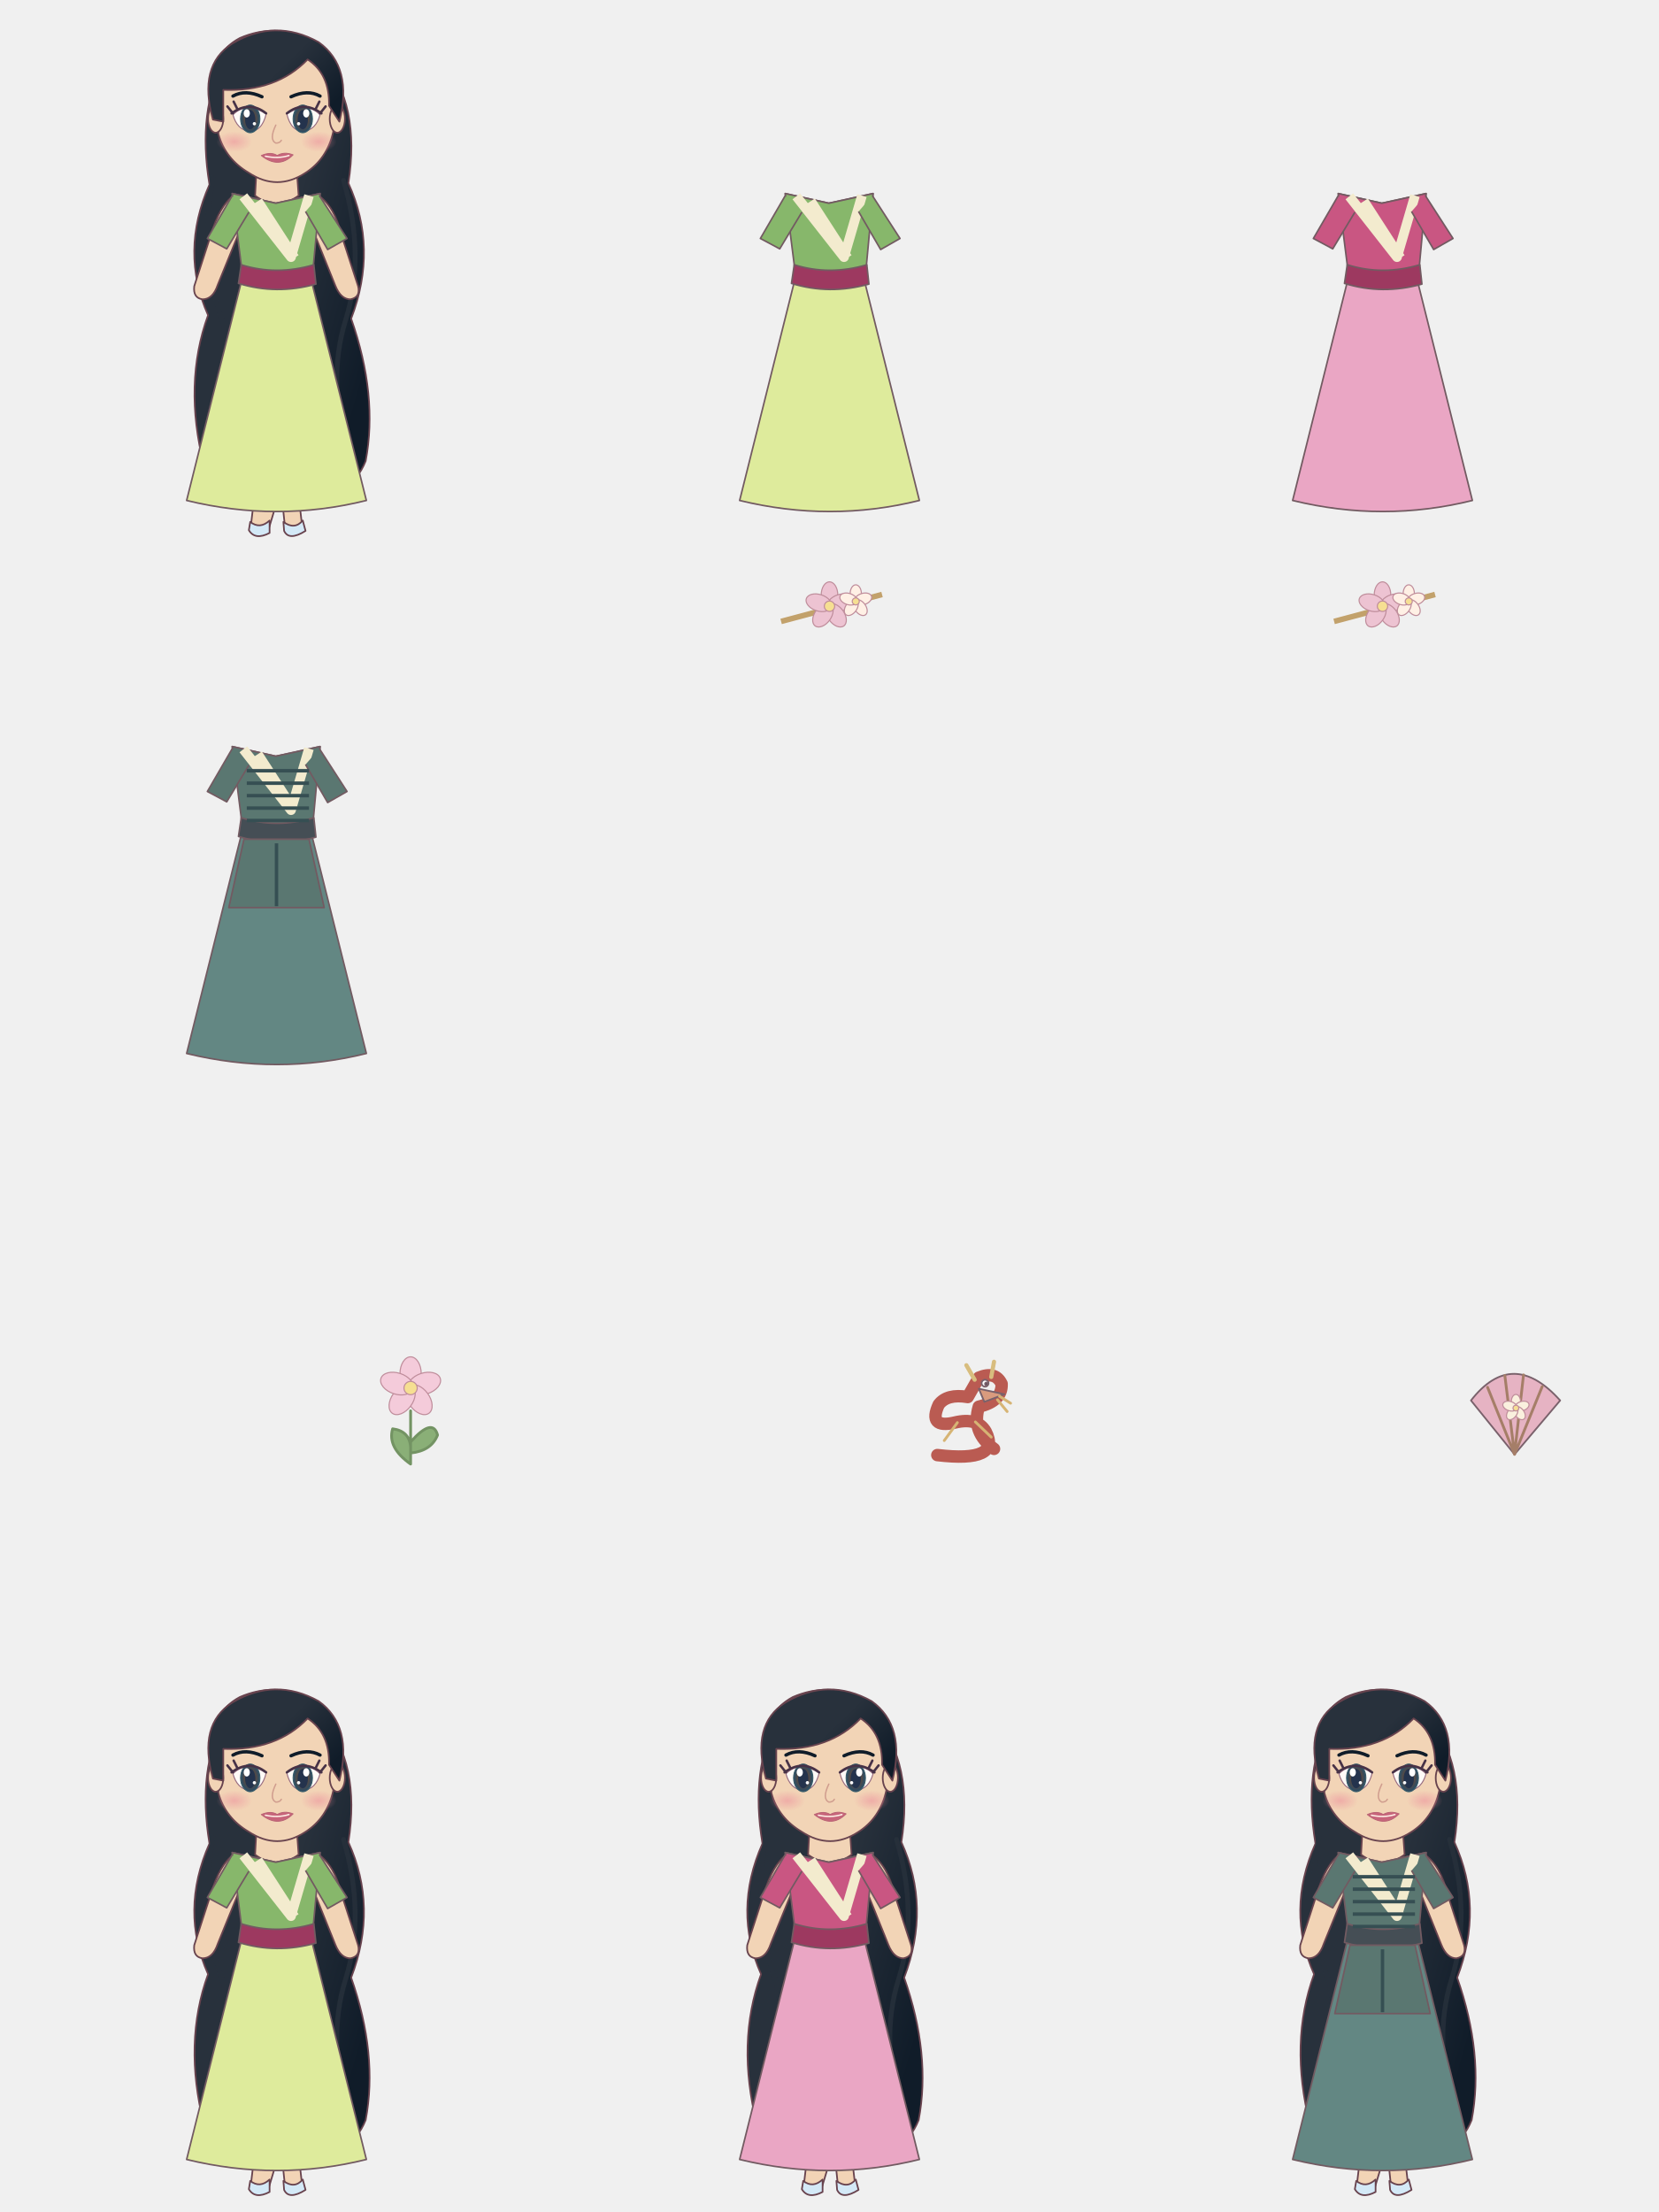
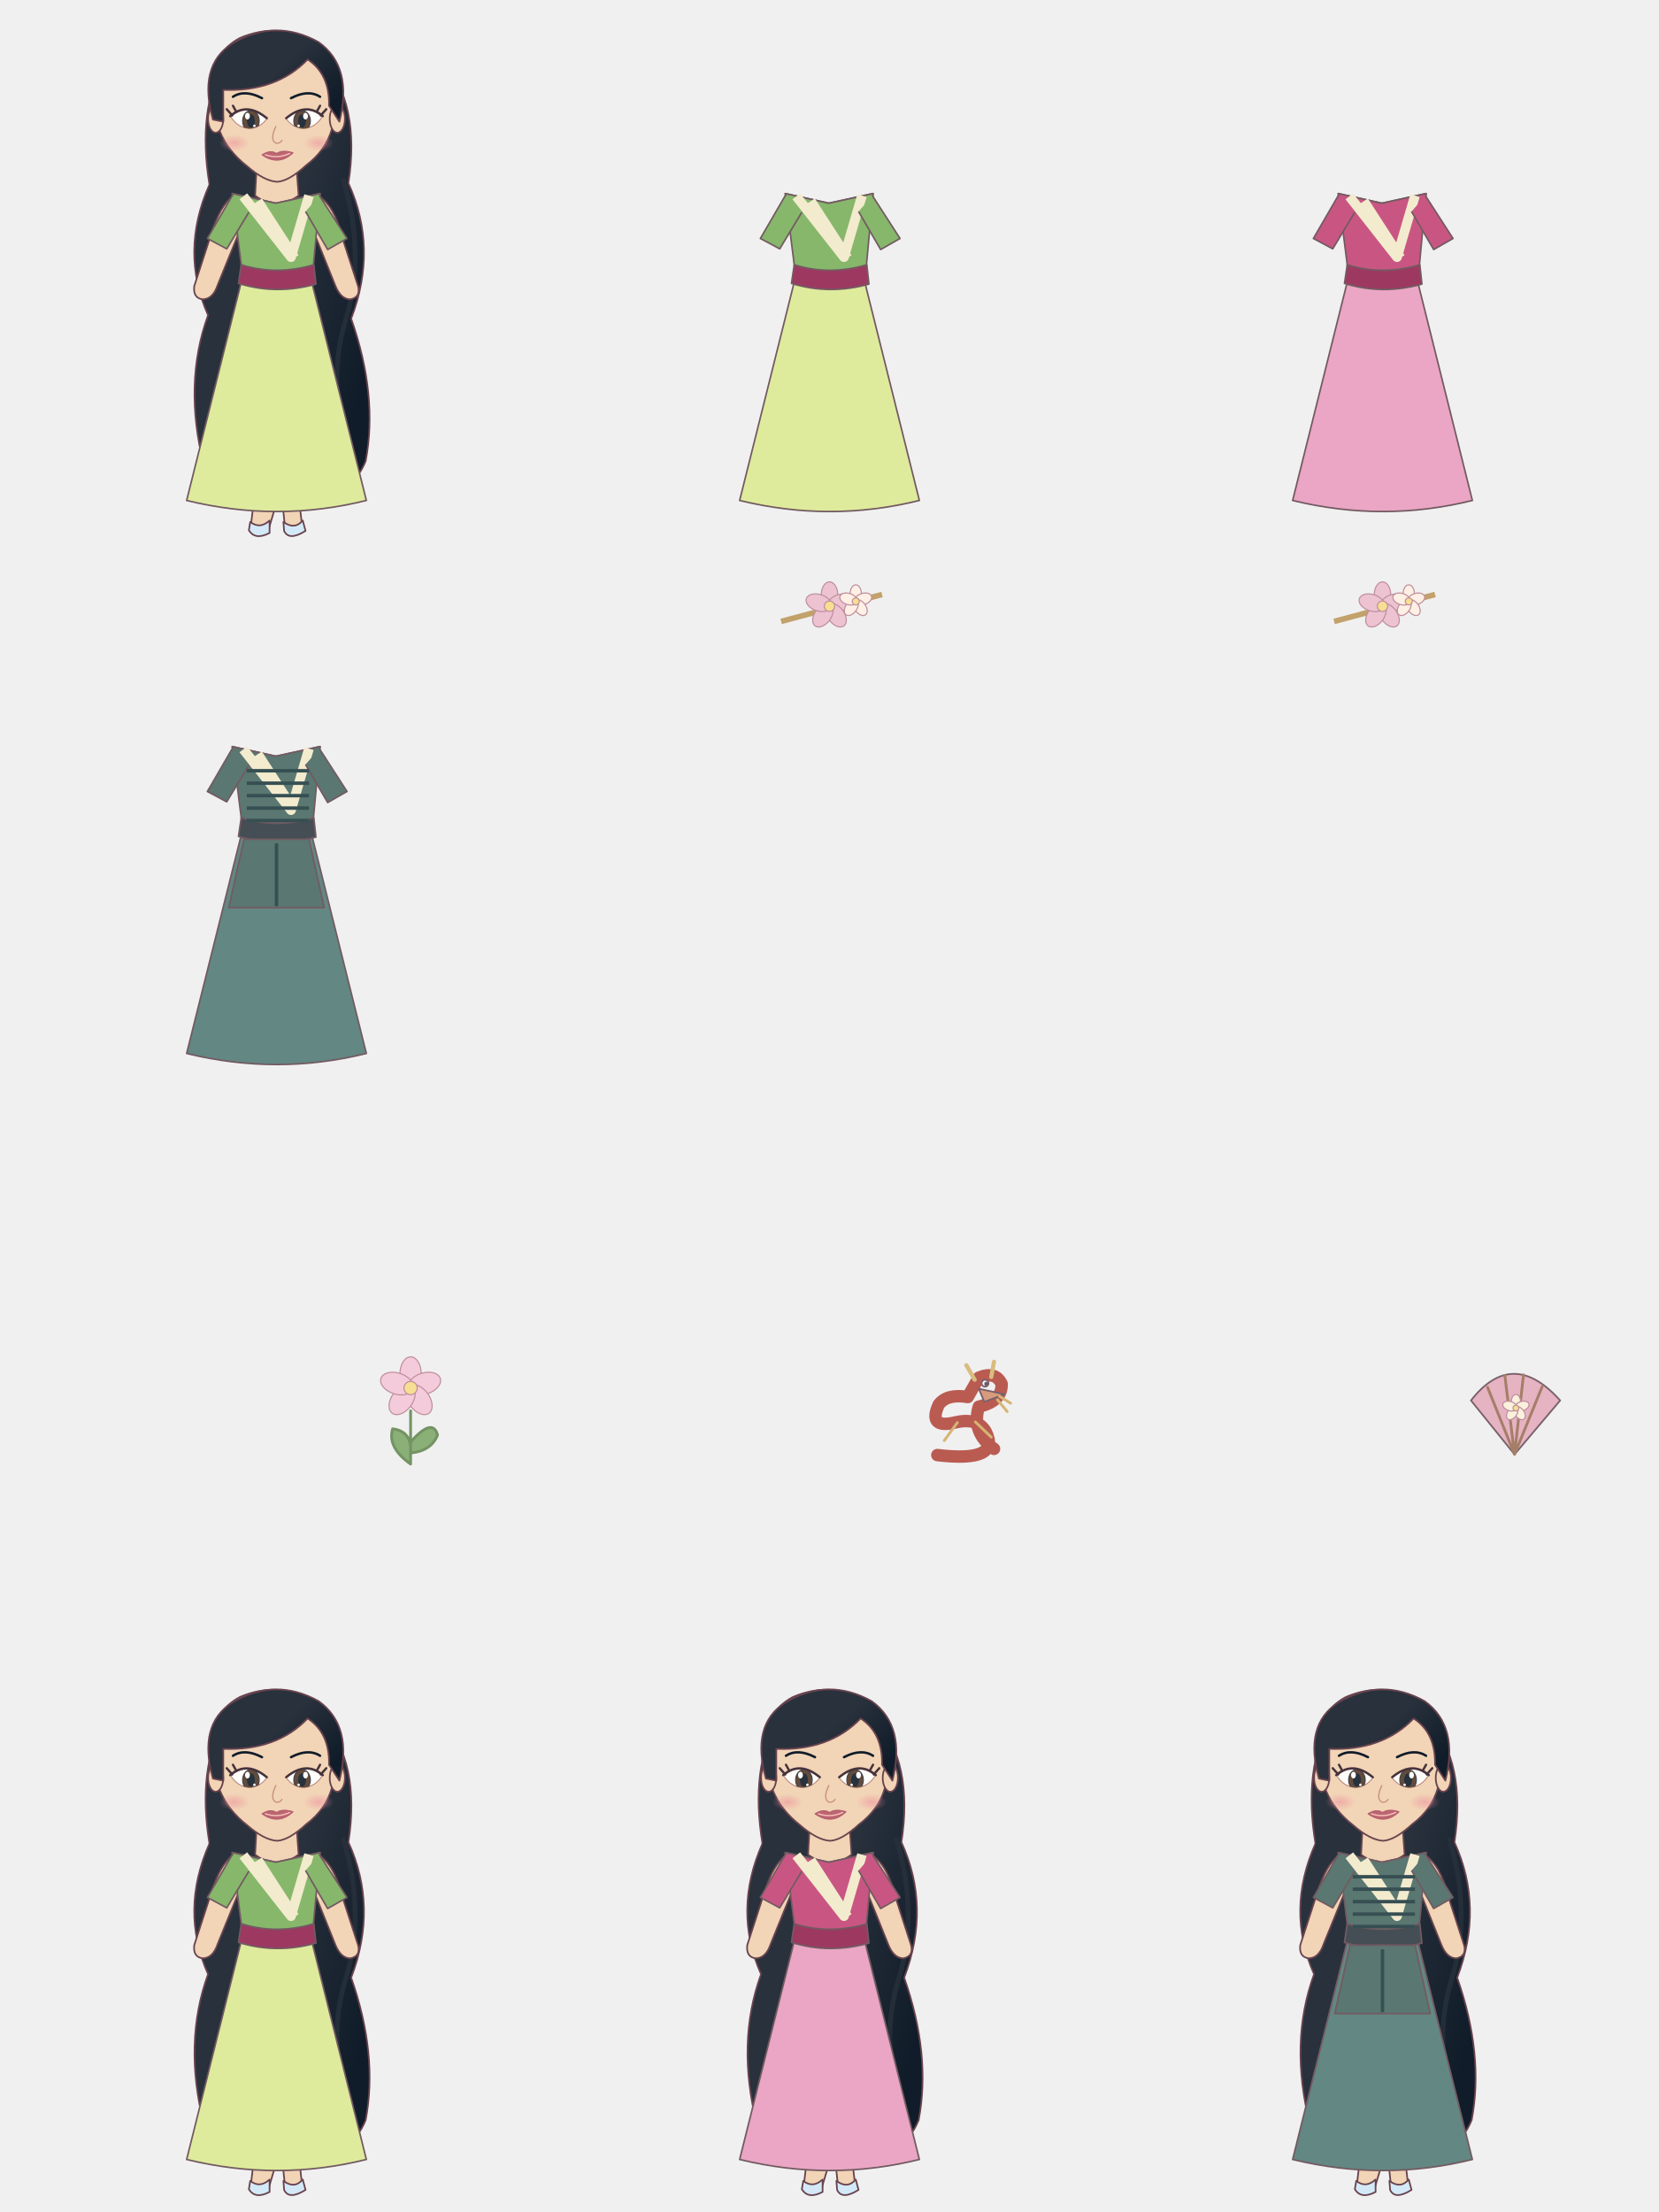
<svg xmlns="http://www.w3.org/2000/svg" width="2400" height="3200" viewBox="0 0 2400 3200">
  <g transform="translate(0 0)">
    <defs>
      <linearGradient id="mulan-face-0-hair" x2="1" y2=".7">
        <stop stop-color="#28313c" />
        <stop offset=".55" stop-color="#28313c" />
        <stop offset="1" stop-color="#101c29" />
      </linearGradient>
      <radialGradient id="mulan-face-0-skin" cx=".4" cy=".3" r=".8">
        <stop stop-color="#f2d4b6" />
        <stop offset="1" stop-color="#f2d4b6" />
      </radialGradient>
      <radialGradient id="mulan-face-0-iris">
        <stop stop-color="#b1e4d8" />
        <stop offset=".45" stop-color="#63493a" />
        <stop offset="1" stop-color="#274d69" />
      </radialGradient>
      <radialGradient id="mulan-face-0-blush">
        <stop stop-color="#ec8d9b" stop-opacity=".55" />
        <stop offset="1" stop-color="#ec8d9b" stop-opacity="0" />
      </radialGradient>
    </defs>
    <g transform="translate(100 0)" stroke="#68434e" stroke-width="2.4" stroke-linejoin="round" stroke-linecap="round">
      <path d="M225 86 Q185 159 203 267 Q160 364 201 456 Q165 555 195 673 Q222 724 269 693 L347 694 Q405 726 429 667 Q447 572 408 461 Q447 359 404 265 Q422 151 366 85Z" fill="url(#mulan-face-0-hair)" />
      <path d="M208 258 Q189 367 218 453 T211 670" fill="none" stroke="#28313c" stroke-width="7" opacity=".75" />
      <path d="M397 261 Q429 370 400 463 T408 662" fill="none" stroke="#28313c" stroke-width="7" opacity=".75" />
      <path d="M272 228 L269 283 Q300 306 332 283 L328 228 M238 283 Q218 297 205 340 L181 414 Q179 431 193 433 Q208 433 215 412 L248 331 M361 283 Q384 299 394 340 L418 414 Q422 430 407 433 Q393 433 385 413 L352 331 M267 726 L263 760 Q264 776 287 771 L299 731 M309 731 L312 760 Q315 777 338 769 L333 726" fill="#f2d4b6" />
      <path d="M262 755 Q276 766 290 753 L290 771 Q269 782 260 767Z M310 755 Q326 767 338 753 L342 768 Q318 783 311 768Z" fill="#d4e9f7" />
-       <path d="M213 128 Q204 78 247 55 Q298 33 349 57 Q395 81 389 135 L382 191 Q373 230 342 250 Q301 277 260 250 Q226 230 216 194Z" fill="url(#mulan-face-0-skin)" />
+       <path d="M213 128 Q204 78 247 55 Q298 33 349 57 Q395 81 389 135 L380 187 Q371 218 343 239 Q318 262 301 263 Q282 262 257 240 Q230 219 218 190Z" fill="url(#mulan-face-0-skin)" />
      <ellipse cx="212" cy="172" rx="11" ry="20" fill="#f2d4b6" />
      <ellipse cx="388" cy="172" rx="11" ry="20" fill="#f2d4b6" />
      <path d="M208 173 Q186 95 236 63 Q298 26 361 61 Q411 97 391 176 L376 153 Q377 107 345 86 Q300 133 223 130 L223 176Z" fill="url(#mulan-face-0-hair)" />
-       <g transform="translate(261 169) scale(1 1)">
-         <path d="M-24 -3 Q-4 -23 24 -4 Q18 21 0 21 Q-18 19 -24 -3Z" fill="#fffaf7" stroke="#976c80" stroke-width="1.5" />
-         <ellipse cx="1" cy="3" rx="14" ry="20" fill="url(#mulan-face-0-iris)" stroke="#385c68" stroke-width="1.4" />
-         <ellipse cx="1" cy="4" rx="7.5" ry="14" fill="#24334d" stroke="none" />
-         <ellipse cx="-4" cy="-5" rx="4.5" ry="6" fill="#fff" stroke="none" />
-         <circle cx="7" cy="10" r="2.4" fill="#fff" stroke="none" />
-         <path d="M-26 -5 Q0 -24 24 -5 M-24 -5 l-8 -10 M-18 -12 l-5 -10" fill="none" stroke="#473247" stroke-width="3.5" />
-         <path d="M-24 -30 Q-6 -40 18 -29" fill="none" stroke="#101c29" stroke-width="4.8" />
-       </g>
-       <g transform="translate(339 169) scale(-1 1)">
-         <path d="M-24 -3 Q-4 -23 24 -4 Q18 21 0 21 Q-18 19 -24 -3Z" fill="#fffaf7" stroke="#976c80" stroke-width="1.5" />
-         <ellipse cx="1" cy="3" rx="14" ry="20" fill="url(#mulan-face-0-iris)" stroke="#385c68" stroke-width="1.4" />
-         <ellipse cx="1" cy="4" rx="7.5" ry="14" fill="#24334d" stroke="none" />
-         <ellipse cx="-4" cy="-5" rx="4.5" ry="6" fill="#fff" stroke="none" />
-         <circle cx="7" cy="10" r="2.4" fill="#fff" stroke="none" />
-         <path d="M-26 -5 Q0 -24 24 -5 M-24 -5 l-8 -10 M-18 -12 l-5 -10" fill="none" stroke="#473247" stroke-width="3.5" />
-         <path d="M-24 -30 Q-6 -40 18 -29" fill="none" stroke="#101c29" stroke-width="4.8" />
-       </g>
-       <ellipse cx="239" cy="205" rx="26" ry="15" fill="url(#mulan-face-0-blush)" stroke="none" />
-       <ellipse cx="361" cy="205" rx="26" ry="15" fill="url(#mulan-face-0-blush)" stroke="none" />
-       <path d="M299 181 Q289 202 299 207 Q305 207 307 203" fill="none" stroke="#d09d8e" stroke-width="2" />
-       <path d="M278 225 Q292 219 301 225 Q311 219 324 224 Q303 245 278 225Z" fill="#c8657b" stroke="#b96374" stroke-width="1.3" />
-       <path d="M284 226 Q302 230 318 225" fill="none" stroke="#fff0e7" stroke-width="2" />
+       <g transform="translate(260 174) scale(1 1)">
+         <defs>
+           <clipPath id="mulan-face-0-eye-260">
+             <path d="M-26 -5 Q-3 -26 26 -2 Q15 12 0 12 Q-17 10 -26 -5Z" />
+           </clipPath>
+         </defs>
+         <path d="M-26 -5 Q-3 -26 26 -2 Q15 12 0 12 Q-17 10 -26 -5Z" fill="#fffdf9" stroke="#b7877f" stroke-width="1.4" />
+         <g clip-path="url(#mulan-face-0-eye-260)">
+           <ellipse cx="3" cy="1" rx="12" ry="15" fill="#634b3b" stroke="#3f424b" stroke-width="1.5" />
+           <ellipse cx="3" cy="1" rx="5.76" ry="9.6" fill="#26323d" stroke="none" />
+           <ellipse cx="-2" cy="-6" rx="3.5" ry="4.8" fill="#fff" stroke="none" />
+           <circle cx="8" cy="8" r="1.8" fill="#fff" stroke="none" />
+         </g>
+         <path d="M-27 -6 Q-3 -27 26 -3 M-24 -7 l-8 -9 M-18 -12 l-5 -9" fill="none" stroke="#45333c" stroke-width="3.3" />
+         <path d="M-23 -34 Q-6 -45 19 -32" fill="none" stroke="#101c29" stroke-width="3.5" />
+       </g>
+       <g transform="translate(340 174) scale(-1 1)">
+         <defs>
+           <clipPath id="mulan-face-0-eye-340">
+             <path d="M-26 -5 Q-3 -26 26 -2 Q15 12 0 12 Q-17 10 -26 -5Z" />
+           </clipPath>
+         </defs>
+         <path d="M-26 -5 Q-3 -26 26 -2 Q15 12 0 12 Q-17 10 -26 -5Z" fill="#fffdf9" stroke="#b7877f" stroke-width="1.4" />
+         <g clip-path="url(#mulan-face-0-eye-340)">
+           <ellipse cx="3" cy="1" rx="12" ry="15" fill="#634b3b" stroke="#3f424b" stroke-width="1.5" />
+           <ellipse cx="3" cy="1" rx="5.76" ry="9.6" fill="#26323d" stroke="none" />
+           <ellipse cx="-2" cy="-6" rx="3.5" ry="4.8" fill="#fff" stroke="none" />
+           <circle cx="8" cy="8" r="1.8" fill="#fff" stroke="none" />
+         </g>
+         <path d="M-27 -6 Q-3 -27 26 -3 M-24 -7 l-8 -9 M-18 -12 l-5 -9" fill="none" stroke="#45333c" stroke-width="3.3" />
+         <path d="M-23 -34 Q-6 -45 19 -32" fill="none" stroke="#101c29" stroke-width="3.5" />
+       </g>
+       <ellipse cx="239" cy="207" rx="22" ry="12" fill="url(#mulan-face-0-blush)" stroke="none" />
+       <ellipse cx="361" cy="207" rx="22" ry="12" fill="url(#mulan-face-0-blush)" stroke="none" />
+       <path d="M299 183 Q290 202 299 207 Q305 208 308 203" fill="none" stroke="#c6927e" stroke-width="1.8" />
+       <path d="M279 224 Q291 216 300 222 Q309 216 324 221 Q303 241 279 224Z" fill="#bd6571" stroke="#ad596b" stroke-width="1.2" />
+       <path d="M284 224 Q302 230 319 222" fill="none" stroke="#f8c4bb" stroke-width="1.8" />
    </g>
    <defs>
      <linearGradient id="mulan-costume-0-dress" x1="0" y1="0" x2="1" y2="1">
        <stop stop-color="#fff7e7" />
        <stop offset=".42" stop-color="#deeb9c" />
        <stop offset="1" stop-color="#b8c381" />
      </linearGradient>
      <linearGradient id="mulan-costume-0-hair" x2="1" y2=".8">
        <stop stop-color="#fff3cf" />
        <stop offset=".4" stop-color="#deeb9c" />
        <stop offset="1" stop-color="#b8c381" />
      </linearGradient>
      <radialGradient id="mulan-costume-0-skin">
        <stop stop-color="#fff1df" />
        <stop offset="1" stop-color="#efc9b1" />
      </radialGradient>
    </defs>
    <g transform="translate(100 0)" stroke="#725a61" stroke-width="2.3" stroke-linejoin="round">
      <path d="M236 280 L299 294 L363 280 L347 392 L430 724 Q301 756 170 724 L253 392Z" fill="#deeb9c" />
      <path d="M236 280 L299 294 L363 280 L352 399 L251 399Z" fill="#87b76b" />
      <path d="M252 284 L321 372 L347 283 M273 291 L326 373" fill="none" stroke="#f3ebce" stroke-width="14" />
      <path d="M249 383 Q300 399 354 383 L357 411 Q300 427 245 410Z" fill="#9d3960" />
      <path d="M236 283 L200 345 L228 360 L260 307 M362 283 L402 345 L374 361 L342 306" fill="#87b76b" />
    </g>
  </g>
  <g transform="translate(800 0)">
    <defs>
      <linearGradient id="mulan-costume-0-dress" x1="0" y1="0" x2="1" y2="1">
        <stop stop-color="#fff7e7" />
        <stop offset=".42" stop-color="#deeb9c" />
        <stop offset="1" stop-color="#b8c381" />
      </linearGradient>
      <linearGradient id="mulan-costume-0-hair" x2="1" y2=".8">
        <stop stop-color="#fff3cf" />
        <stop offset=".4" stop-color="#deeb9c" />
        <stop offset="1" stop-color="#b8c381" />
      </linearGradient>
      <radialGradient id="mulan-costume-0-skin">
        <stop stop-color="#fff1df" />
        <stop offset="1" stop-color="#efc9b1" />
      </radialGradient>
    </defs>
    <g transform="translate(100 0)" stroke="#725a61" stroke-width="2.3" stroke-linejoin="round">
      <path d="M236 280 L299 294 L363 280 L347 392 L430 724 Q301 756 170 724 L253 392Z" fill="#deeb9c" />
      <path d="M236 280 L299 294 L363 280 L352 399 L251 399Z" fill="#87b76b" />
      <path d="M252 284 L321 372 L347 283 M273 291 L326 373" fill="none" stroke="#f3ebce" stroke-width="14" />
      <path d="M249 383 Q300 399 354 383 L357 411 Q300 427 245 410Z" fill="#9d3960" />
      <path d="M236 283 L200 345 L228 360 L260 307 M362 283 L402 345 L374 361 L342 306" fill="#87b76b" />
    </g>
  </g>
  <g transform="translate(1600 0)">
    <defs>
      <linearGradient id="mulan-costume-1-dress" x1="0" y1="0" x2="1" y2="1">
        <stop stop-color="#fff7e7" />
        <stop offset=".42" stop-color="#eaa6c4" />
        <stop offset="1" stop-color="#c289a2" />
      </linearGradient>
      <linearGradient id="mulan-costume-1-hair" x2="1" y2=".8">
        <stop stop-color="#fff3cf" />
        <stop offset=".4" stop-color="#eaa6c4" />
        <stop offset="1" stop-color="#c289a2" />
      </linearGradient>
      <radialGradient id="mulan-costume-1-skin">
        <stop stop-color="#fff1df" />
        <stop offset="1" stop-color="#efc9b1" />
      </radialGradient>
    </defs>
    <g transform="translate(100 0)" stroke="#725a61" stroke-width="2.3" stroke-linejoin="round">
      <path d="M236 280 L299 294 L363 280 L347 392 L430 724 Q301 756 170 724 L253 392Z" fill="#eaa6c4" />
      <path d="M236 280 L299 294 L363 280 L352 399 L251 399Z" fill="#c95682" />
      <path d="M252 284 L321 372 L347 283 M273 291 L326 373" fill="none" stroke="#f3ebce" stroke-width="14" />
      <path d="M249 383 Q300 399 354 383 L357 411 Q300 427 245 410Z" fill="#9d3960" />
      <path d="M236 283 L200 345 L228 360 L260 307 M362 283 L402 345 L374 361 L342 306" fill="#c95682" />
    </g>
  </g>
  <g transform="translate(0 800)">
    <defs>
      <linearGradient id="mulan-costume-2-dress" x1="0" y1="0" x2="1" y2="1">
        <stop stop-color="#fff7e7" />
        <stop offset=".42" stop-color="#638783" />
        <stop offset="1" stop-color="#52706c" />
      </linearGradient>
      <linearGradient id="mulan-costume-2-hair" x2="1" y2=".8">
        <stop stop-color="#fff3cf" />
        <stop offset=".4" stop-color="#638783" />
        <stop offset="1" stop-color="#52706c" />
      </linearGradient>
      <radialGradient id="mulan-costume-2-skin">
        <stop stop-color="#fff1df" />
        <stop offset="1" stop-color="#efc9b1" />
      </radialGradient>
    </defs>
    <g transform="translate(100 0)" stroke="#725a61" stroke-width="2.3" stroke-linejoin="round">
      <path d="M236 280 L299 294 L363 280 L347 392 L430 724 Q301 756 170 724 L253 392Z" fill="#638783" />
      <path d="M236 280 L299 294 L363 280 L352 399 L251 399Z" fill="#5a7771" />
      <path d="M252 284 L321 372 L347 283 M273 291 L326 373" fill="none" stroke="#f3ebce" stroke-width="14" />
      <path d="M249 383 Q300 399 354 383 L357 411 Q300 427 245 410Z" fill="#454e55" />
      <path d="M236 283 L200 345 L228 360 L260 307 M362 283 L402 345 L374 361 L342 306" fill="#5a7771" />
      <path d="M257 315 H347" stroke="#364f53" stroke-width="5" />
      <path d="M257 333 H347" stroke="#364f53" stroke-width="5" />
      <path d="M257 351 H347" stroke="#364f53" stroke-width="5" />
      <path d="M257 369 H347" stroke="#364f53" stroke-width="5" />
      <path d="M257 387 H347" stroke="#364f53" stroke-width="5" />
      <path d="M253 414 L347 414 L369 513 L231 513Z" fill="#5a7771" />
      <path d="M300 420 V511" stroke="#364f53" stroke-width="5" />
    </g>
  </g>
  <g transform="translate(800 800)">
    <path d="M330 99 L476 60" stroke="#c2a16b" stroke-width="8" />
    <g transform="translate(400 77)" fill="#edc3d2" stroke="#bf8d9b" stroke-width="1.6">
      <ellipse rx="12.0" ry="19.0" transform="rotate(0) translate(0 -16.25)" />
      <ellipse rx="12.0" ry="19.0" transform="rotate(72) translate(0 -16.25)" />
      <ellipse rx="12.0" ry="19.0" transform="rotate(144) translate(0 -16.25)" />
      <ellipse rx="12.0" ry="19.0" transform="rotate(216) translate(0 -16.25)" />
      <ellipse rx="12.0" ry="19.0" transform="rotate(288) translate(0 -16.25)" />
      <circle r="7.5" fill="#f6df92" />
    </g>
    <g transform="translate(438 70)" fill="#fff0e5" stroke="#bf8d9b" stroke-width="1.6">
      <ellipse rx="8.16" ry="12.92" transform="rotate(0) translate(0 -11.05)" />
      <ellipse rx="8.16" ry="12.92" transform="rotate(72) translate(0 -11.05)" />
      <ellipse rx="8.16" ry="12.92" transform="rotate(144) translate(0 -11.05)" />
      <ellipse rx="8.16" ry="12.92" transform="rotate(216) translate(0 -11.05)" />
      <ellipse rx="8.16" ry="12.92" transform="rotate(288) translate(0 -11.05)" />
      <circle r="5.1" fill="#f6df92" />
    </g>
  </g>
  <g transform="translate(1600 800)">
    <path d="M330 99 L476 60" stroke="#c2a16b" stroke-width="8" />
    <g transform="translate(400 77)" fill="#edc3d2" stroke="#bf8d9b" stroke-width="1.6">
      <ellipse rx="12.0" ry="19.0" transform="rotate(0) translate(0 -16.25)" />
      <ellipse rx="12.0" ry="19.0" transform="rotate(72) translate(0 -16.25)" />
      <ellipse rx="12.0" ry="19.0" transform="rotate(144) translate(0 -16.25)" />
      <ellipse rx="12.0" ry="19.0" transform="rotate(216) translate(0 -16.25)" />
      <ellipse rx="12.0" ry="19.0" transform="rotate(288) translate(0 -16.25)" />
      <circle r="7.5" fill="#f6df92" />
    </g>
    <g transform="translate(438 70)" fill="#fff0e5" stroke="#bf8d9b" stroke-width="1.6">
      <ellipse rx="8.16" ry="12.92" transform="rotate(0) translate(0 -11.05)" />
      <ellipse rx="8.16" ry="12.92" transform="rotate(72) translate(0 -11.05)" />
      <ellipse rx="8.16" ry="12.92" transform="rotate(144) translate(0 -11.05)" />
      <ellipse rx="8.16" ry="12.92" transform="rotate(216) translate(0 -11.05)" />
      <ellipse rx="8.16" ry="12.92" transform="rotate(288) translate(0 -11.05)" />
      <circle r="5.1" fill="#f6df92" />
    </g>
  </g>
  <g transform="translate(0 1600)">
    <g transform="translate(515 348)" stroke="#79616b" stroke-width="2.5" stroke-linejoin="round" stroke-linecap="round">
      <g transform="translate(79 60)" fill="#f4cbda" stroke="#bf8d9b" stroke-width="1.6">
        <ellipse rx="15.36" ry="24.32" transform="rotate(0) translate(0 -20.8)" />
        <ellipse rx="15.36" ry="24.32" transform="rotate(72) translate(0 -20.8)" />
        <ellipse rx="15.36" ry="24.32" transform="rotate(144) translate(0 -20.8)" />
        <ellipse rx="15.36" ry="24.32" transform="rotate(216) translate(0 -20.8)" />
        <ellipse rx="15.36" ry="24.32" transform="rotate(288) translate(0 -20.8)" />
        <circle r="9.6" fill="#f6df92" />
      </g>
      <path d="M79 93 V170 Q45 146 53 119 Q77 122 79 145 M79 138 Q111 102 118 128 Q109 151 79 154" fill="#8aaf77" stroke="#739363" stroke-width="4" />
    </g>
  </g>
  <g transform="translate(800 1600)">
    <g transform="translate(515 348)" stroke="#79616b" stroke-width="2.5" stroke-linejoin="round" stroke-linecap="round">
      <path d="M41 157 Q134 168 111 123 Q99 102 66 110 Q27 119 43 84 Q55 68 85 73 L101 45 Q125 35 134 54 Q135 79 101 87 Q90 124 123 148" fill="none" stroke="#ba5b52" stroke-width="18" />
      <path d="M95 48 L83 27 M119 44 L123 22" stroke="#d8bd7e" stroke-width="6" />
      <path d="M101 61 l37 8 -29 11Z" fill="#d99b7e" />
      <circle cx="110" cy="53" r="5" fill="#fff" />
      <circle cx="112" cy="54" r="2" fill="#373644" />
      <path d="M131 72 l16 10 M128 77 l14 17 M70 110 L51 136 M96 109 L119 131" stroke="#d6b474" stroke-width="4" />
    </g>
  </g>
  <g transform="translate(1600 1600)">
    <g transform="translate(515 348)" stroke="#79616b" stroke-width="2.5" stroke-linejoin="round" stroke-linecap="round">
      <path d="M76 156 L13 78 Q73 1 142 78Z" fill="#e6b3c3" />
      <path d="M76 156 L37 59 M76 156 L62 42 M76 156 L89 41 M76 156 L116 58" stroke="#a57e68" stroke-width="4" />
      <g transform="translate(78 89)" fill="#faf0de" stroke="#bf8d9b" stroke-width="1.6">
        <ellipse rx="6.72" ry="10.64" transform="rotate(0) translate(0 -9.1)" />
        <ellipse rx="6.72" ry="10.64" transform="rotate(72) translate(0 -9.1)" />
        <ellipse rx="6.72" ry="10.64" transform="rotate(144) translate(0 -9.1)" />
        <ellipse rx="6.72" ry="10.64" transform="rotate(216) translate(0 -9.1)" />
        <ellipse rx="6.72" ry="10.64" transform="rotate(288) translate(0 -9.1)" />
        <circle r="4.2" fill="#f6df92" />
      </g>
    </g>
  </g>
  <g transform="translate(0 2400)">
    <defs>
      <linearGradient id="mulan-face-0-hair" x2="1" y2=".7">
        <stop stop-color="#28313c" />
        <stop offset=".55" stop-color="#28313c" />
        <stop offset="1" stop-color="#101c29" />
      </linearGradient>
      <radialGradient id="mulan-face-0-skin" cx=".4" cy=".3" r=".8">
        <stop stop-color="#f2d4b6" />
        <stop offset="1" stop-color="#f2d4b6" />
      </radialGradient>
      <radialGradient id="mulan-face-0-iris">
        <stop stop-color="#b1e4d8" />
        <stop offset=".45" stop-color="#63493a" />
        <stop offset="1" stop-color="#274d69" />
      </radialGradient>
      <radialGradient id="mulan-face-0-blush">
        <stop stop-color="#ec8d9b" stop-opacity=".55" />
        <stop offset="1" stop-color="#ec8d9b" stop-opacity="0" />
      </radialGradient>
    </defs>
    <g transform="translate(100 0)" stroke="#68434e" stroke-width="2.4" stroke-linejoin="round" stroke-linecap="round">
      <path d="M225 86 Q185 159 203 267 Q160 364 201 456 Q165 555 195 673 Q222 724 269 693 L347 694 Q405 726 429 667 Q447 572 408 461 Q447 359 404 265 Q422 151 366 85Z" fill="url(#mulan-face-0-hair)" />
      <path d="M208 258 Q189 367 218 453 T211 670" fill="none" stroke="#28313c" stroke-width="7" opacity=".75" />
      <path d="M397 261 Q429 370 400 463 T408 662" fill="none" stroke="#28313c" stroke-width="7" opacity=".75" />
      <path d="M272 228 L269 283 Q300 306 332 283 L328 228 M238 283 Q218 297 205 340 L181 414 Q179 431 193 433 Q208 433 215 412 L248 331 M361 283 Q384 299 394 340 L418 414 Q422 430 407 433 Q393 433 385 413 L352 331 M267 726 L263 760 Q264 776 287 771 L299 731 M309 731 L312 760 Q315 777 338 769 L333 726" fill="#f2d4b6" />
      <path d="M262 755 Q276 766 290 753 L290 771 Q269 782 260 767Z M310 755 Q326 767 338 753 L342 768 Q318 783 311 768Z" fill="#d4e9f7" />
-       <path d="M213 128 Q204 78 247 55 Q298 33 349 57 Q395 81 389 135 L382 191 Q373 230 342 250 Q301 277 260 250 Q226 230 216 194Z" fill="url(#mulan-face-0-skin)" />
+       <path d="M213 128 Q204 78 247 55 Q298 33 349 57 Q395 81 389 135 L380 187 Q371 218 343 239 Q318 262 301 263 Q282 262 257 240 Q230 219 218 190Z" fill="url(#mulan-face-0-skin)" />
      <ellipse cx="212" cy="172" rx="11" ry="20" fill="#f2d4b6" />
      <ellipse cx="388" cy="172" rx="11" ry="20" fill="#f2d4b6" />
      <path d="M208 173 Q186 95 236 63 Q298 26 361 61 Q411 97 391 176 L376 153 Q377 107 345 86 Q300 133 223 130 L223 176Z" fill="url(#mulan-face-0-hair)" />
-       <g transform="translate(261 169) scale(1 1)">
-         <path d="M-24 -3 Q-4 -23 24 -4 Q18 21 0 21 Q-18 19 -24 -3Z" fill="#fffaf7" stroke="#976c80" stroke-width="1.5" />
-         <ellipse cx="1" cy="3" rx="14" ry="20" fill="url(#mulan-face-0-iris)" stroke="#385c68" stroke-width="1.4" />
-         <ellipse cx="1" cy="4" rx="7.5" ry="14" fill="#24334d" stroke="none" />
-         <ellipse cx="-4" cy="-5" rx="4.5" ry="6" fill="#fff" stroke="none" />
-         <circle cx="7" cy="10" r="2.4" fill="#fff" stroke="none" />
-         <path d="M-26 -5 Q0 -24 24 -5 M-24 -5 l-8 -10 M-18 -12 l-5 -10" fill="none" stroke="#473247" stroke-width="3.5" />
-         <path d="M-24 -30 Q-6 -40 18 -29" fill="none" stroke="#101c29" stroke-width="4.8" />
-       </g>
-       <g transform="translate(339 169) scale(-1 1)">
-         <path d="M-24 -3 Q-4 -23 24 -4 Q18 21 0 21 Q-18 19 -24 -3Z" fill="#fffaf7" stroke="#976c80" stroke-width="1.5" />
-         <ellipse cx="1" cy="3" rx="14" ry="20" fill="url(#mulan-face-0-iris)" stroke="#385c68" stroke-width="1.4" />
-         <ellipse cx="1" cy="4" rx="7.5" ry="14" fill="#24334d" stroke="none" />
-         <ellipse cx="-4" cy="-5" rx="4.5" ry="6" fill="#fff" stroke="none" />
-         <circle cx="7" cy="10" r="2.4" fill="#fff" stroke="none" />
-         <path d="M-26 -5 Q0 -24 24 -5 M-24 -5 l-8 -10 M-18 -12 l-5 -10" fill="none" stroke="#473247" stroke-width="3.5" />
-         <path d="M-24 -30 Q-6 -40 18 -29" fill="none" stroke="#101c29" stroke-width="4.8" />
-       </g>
-       <ellipse cx="239" cy="205" rx="26" ry="15" fill="url(#mulan-face-0-blush)" stroke="none" />
-       <ellipse cx="361" cy="205" rx="26" ry="15" fill="url(#mulan-face-0-blush)" stroke="none" />
-       <path d="M299 181 Q289 202 299 207 Q305 207 307 203" fill="none" stroke="#d09d8e" stroke-width="2" />
-       <path d="M278 225 Q292 219 301 225 Q311 219 324 224 Q303 245 278 225Z" fill="#c8657b" stroke="#b96374" stroke-width="1.3" />
-       <path d="M284 226 Q302 230 318 225" fill="none" stroke="#fff0e7" stroke-width="2" />
+       <g transform="translate(260 174) scale(1 1)">
+         <defs>
+           <clipPath id="mulan-face-0-eye-260">
+             <path d="M-26 -5 Q-3 -26 26 -2 Q15 12 0 12 Q-17 10 -26 -5Z" />
+           </clipPath>
+         </defs>
+         <path d="M-26 -5 Q-3 -26 26 -2 Q15 12 0 12 Q-17 10 -26 -5Z" fill="#fffdf9" stroke="#b7877f" stroke-width="1.4" />
+         <g clip-path="url(#mulan-face-0-eye-260)">
+           <ellipse cx="3" cy="1" rx="12" ry="15" fill="#634b3b" stroke="#3f424b" stroke-width="1.5" />
+           <ellipse cx="3" cy="1" rx="5.76" ry="9.6" fill="#26323d" stroke="none" />
+           <ellipse cx="-2" cy="-6" rx="3.5" ry="4.8" fill="#fff" stroke="none" />
+           <circle cx="8" cy="8" r="1.8" fill="#fff" stroke="none" />
+         </g>
+         <path d="M-27 -6 Q-3 -27 26 -3 M-24 -7 l-8 -9 M-18 -12 l-5 -9" fill="none" stroke="#45333c" stroke-width="3.3" />
+         <path d="M-23 -34 Q-6 -45 19 -32" fill="none" stroke="#101c29" stroke-width="3.5" />
+       </g>
+       <g transform="translate(340 174) scale(-1 1)">
+         <defs>
+           <clipPath id="mulan-face-0-eye-340">
+             <path d="M-26 -5 Q-3 -26 26 -2 Q15 12 0 12 Q-17 10 -26 -5Z" />
+           </clipPath>
+         </defs>
+         <path d="M-26 -5 Q-3 -26 26 -2 Q15 12 0 12 Q-17 10 -26 -5Z" fill="#fffdf9" stroke="#b7877f" stroke-width="1.4" />
+         <g clip-path="url(#mulan-face-0-eye-340)">
+           <ellipse cx="3" cy="1" rx="12" ry="15" fill="#634b3b" stroke="#3f424b" stroke-width="1.5" />
+           <ellipse cx="3" cy="1" rx="5.76" ry="9.6" fill="#26323d" stroke="none" />
+           <ellipse cx="-2" cy="-6" rx="3.5" ry="4.8" fill="#fff" stroke="none" />
+           <circle cx="8" cy="8" r="1.8" fill="#fff" stroke="none" />
+         </g>
+         <path d="M-27 -6 Q-3 -27 26 -3 M-24 -7 l-8 -9 M-18 -12 l-5 -9" fill="none" stroke="#45333c" stroke-width="3.3" />
+         <path d="M-23 -34 Q-6 -45 19 -32" fill="none" stroke="#101c29" stroke-width="3.5" />
+       </g>
+       <ellipse cx="239" cy="207" rx="22" ry="12" fill="url(#mulan-face-0-blush)" stroke="none" />
+       <ellipse cx="361" cy="207" rx="22" ry="12" fill="url(#mulan-face-0-blush)" stroke="none" />
+       <path d="M299 183 Q290 202 299 207 Q305 208 308 203" fill="none" stroke="#c6927e" stroke-width="1.8" />
+       <path d="M279 224 Q291 216 300 222 Q309 216 324 221 Q303 241 279 224Z" fill="#bd6571" stroke="#ad596b" stroke-width="1.2" />
+       <path d="M284 224 Q302 230 319 222" fill="none" stroke="#f8c4bb" stroke-width="1.8" />
    </g>
    <defs>
      <linearGradient id="mulan-costume-0-dress" x1="0" y1="0" x2="1" y2="1">
        <stop stop-color="#fff7e7" />
        <stop offset=".42" stop-color="#deeb9c" />
        <stop offset="1" stop-color="#b8c381" />
      </linearGradient>
      <linearGradient id="mulan-costume-0-hair" x2="1" y2=".8">
        <stop stop-color="#fff3cf" />
        <stop offset=".4" stop-color="#deeb9c" />
        <stop offset="1" stop-color="#b8c381" />
      </linearGradient>
      <radialGradient id="mulan-costume-0-skin">
        <stop stop-color="#fff1df" />
        <stop offset="1" stop-color="#efc9b1" />
      </radialGradient>
    </defs>
    <g transform="translate(100 0)" stroke="#725a61" stroke-width="2.3" stroke-linejoin="round">
      <path d="M236 280 L299 294 L363 280 L347 392 L430 724 Q301 756 170 724 L253 392Z" fill="#deeb9c" />
      <path d="M236 280 L299 294 L363 280 L352 399 L251 399Z" fill="#87b76b" />
      <path d="M252 284 L321 372 L347 283 M273 291 L326 373" fill="none" stroke="#f3ebce" stroke-width="14" />
      <path d="M249 383 Q300 399 354 383 L357 411 Q300 427 245 410Z" fill="#9d3960" />
      <path d="M236 283 L200 345 L228 360 L260 307 M362 283 L402 345 L374 361 L342 306" fill="#87b76b" />
    </g>
  </g>
  <g transform="translate(800 2400)">
    <defs>
      <linearGradient id="mulan-face-1-hair" x2="1" y2=".7">
        <stop stop-color="#28313c" />
        <stop offset=".55" stop-color="#28313c" />
        <stop offset="1" stop-color="#101c29" />
      </linearGradient>
      <radialGradient id="mulan-face-1-skin" cx=".4" cy=".3" r=".8">
        <stop stop-color="#f2d4b6" />
        <stop offset="1" stop-color="#f2d4b6" />
      </radialGradient>
      <radialGradient id="mulan-face-1-iris">
        <stop stop-color="#b1e4d8" />
        <stop offset=".45" stop-color="#63493a" />
        <stop offset="1" stop-color="#274d69" />
      </radialGradient>
      <radialGradient id="mulan-face-1-blush">
        <stop stop-color="#ec8d9b" stop-opacity=".55" />
        <stop offset="1" stop-color="#ec8d9b" stop-opacity="0" />
      </radialGradient>
    </defs>
    <g transform="translate(100 0)" stroke="#68434e" stroke-width="2.4" stroke-linejoin="round" stroke-linecap="round">
      <path d="M225 86 Q185 159 203 267 Q160 364 201 456 Q165 555 195 673 Q222 724 269 693 L347 694 Q405 726 429 667 Q447 572 408 461 Q447 359 404 265 Q422 151 366 85Z" fill="url(#mulan-face-1-hair)" />
      <path d="M208 258 Q189 367 218 453 T211 670" fill="none" stroke="#28313c" stroke-width="7" opacity=".75" />
      <path d="M397 261 Q429 370 400 463 T408 662" fill="none" stroke="#28313c" stroke-width="7" opacity=".75" />
      <path d="M272 228 L269 283 Q300 306 332 283 L328 228 M238 283 Q218 297 205 340 L181 414 Q179 431 193 433 Q208 433 215 412 L248 331 M361 283 Q384 299 394 340 L418 414 Q422 430 407 433 Q393 433 385 413 L352 331 M267 726 L263 760 Q264 776 287 771 L299 731 M309 731 L312 760 Q315 777 338 769 L333 726" fill="#f2d4b6" />
      <path d="M262 755 Q276 766 290 753 L290 771 Q269 782 260 767Z M310 755 Q326 767 338 753 L342 768 Q318 783 311 768Z" fill="#d4e9f7" />
-       <path d="M213 128 Q204 78 247 55 Q298 33 349 57 Q395 81 389 135 L382 191 Q373 230 342 250 Q301 277 260 250 Q226 230 216 194Z" fill="url(#mulan-face-1-skin)" />
+       <path d="M213 128 Q204 78 247 55 Q298 33 349 57 Q395 81 389 135 L380 187 Q371 218 343 239 Q318 262 301 263 Q282 262 257 240 Q230 219 218 190Z" fill="url(#mulan-face-1-skin)" />
      <ellipse cx="212" cy="172" rx="11" ry="20" fill="#f2d4b6" />
      <ellipse cx="388" cy="172" rx="11" ry="20" fill="#f2d4b6" />
      <path d="M208 173 Q186 95 236 63 Q298 26 361 61 Q411 97 391 176 L376 153 Q377 107 345 86 Q300 133 223 130 L223 176Z" fill="url(#mulan-face-1-hair)" />
-       <g transform="translate(261 169) scale(1 1)">
-         <path d="M-24 -3 Q-4 -23 24 -4 Q18 21 0 21 Q-18 19 -24 -3Z" fill="#fffaf7" stroke="#976c80" stroke-width="1.5" />
-         <ellipse cx="1" cy="3" rx="14" ry="20" fill="url(#mulan-face-1-iris)" stroke="#385c68" stroke-width="1.4" />
-         <ellipse cx="1" cy="4" rx="7.5" ry="14" fill="#24334d" stroke="none" />
-         <ellipse cx="-4" cy="-5" rx="4.5" ry="6" fill="#fff" stroke="none" />
-         <circle cx="7" cy="10" r="2.4" fill="#fff" stroke="none" />
-         <path d="M-26 -5 Q0 -24 24 -5 M-24 -5 l-8 -10 M-18 -12 l-5 -10" fill="none" stroke="#473247" stroke-width="3.5" />
-         <path d="M-24 -30 Q-6 -40 18 -29" fill="none" stroke="#101c29" stroke-width="4.8" />
-       </g>
-       <g transform="translate(339 169) scale(-1 1)">
-         <path d="M-24 -3 Q-4 -23 24 -4 Q18 21 0 21 Q-18 19 -24 -3Z" fill="#fffaf7" stroke="#976c80" stroke-width="1.5" />
-         <ellipse cx="1" cy="3" rx="14" ry="20" fill="url(#mulan-face-1-iris)" stroke="#385c68" stroke-width="1.4" />
-         <ellipse cx="1" cy="4" rx="7.5" ry="14" fill="#24334d" stroke="none" />
-         <ellipse cx="-4" cy="-5" rx="4.5" ry="6" fill="#fff" stroke="none" />
-         <circle cx="7" cy="10" r="2.4" fill="#fff" stroke="none" />
-         <path d="M-26 -5 Q0 -24 24 -5 M-24 -5 l-8 -10 M-18 -12 l-5 -10" fill="none" stroke="#473247" stroke-width="3.5" />
-         <path d="M-24 -30 Q-6 -40 18 -29" fill="none" stroke="#101c29" stroke-width="4.8" />
-       </g>
-       <ellipse cx="239" cy="205" rx="26" ry="15" fill="url(#mulan-face-1-blush)" stroke="none" />
-       <ellipse cx="361" cy="205" rx="26" ry="15" fill="url(#mulan-face-1-blush)" stroke="none" />
-       <path d="M299 181 Q289 202 299 207 Q305 207 307 203" fill="none" stroke="#d09d8e" stroke-width="2" />
-       <path d="M278 225 Q292 219 301 225 Q311 219 324 224 Q303 245 278 225Z" fill="#c8657b" stroke="#b96374" stroke-width="1.3" />
-       <path d="M284 226 Q302 230 318 225" fill="none" stroke="#fff0e7" stroke-width="2" />
+       <g transform="translate(260 174) scale(1 1)">
+         <defs>
+           <clipPath id="mulan-face-1-eye-260">
+             <path d="M-26 -5 Q-3 -26 26 -2 Q15 12 0 12 Q-17 10 -26 -5Z" />
+           </clipPath>
+         </defs>
+         <path d="M-26 -5 Q-3 -26 26 -2 Q15 12 0 12 Q-17 10 -26 -5Z" fill="#fffdf9" stroke="#b7877f" stroke-width="1.4" />
+         <g clip-path="url(#mulan-face-1-eye-260)">
+           <ellipse cx="3" cy="1" rx="12" ry="15" fill="#634b3b" stroke="#3f424b" stroke-width="1.5" />
+           <ellipse cx="3" cy="1" rx="5.76" ry="9.6" fill="#26323d" stroke="none" />
+           <ellipse cx="-2" cy="-6" rx="3.5" ry="4.8" fill="#fff" stroke="none" />
+           <circle cx="8" cy="8" r="1.8" fill="#fff" stroke="none" />
+         </g>
+         <path d="M-27 -6 Q-3 -27 26 -3 M-24 -7 l-8 -9 M-18 -12 l-5 -9" fill="none" stroke="#45333c" stroke-width="3.3" />
+         <path d="M-23 -34 Q-6 -45 19 -32" fill="none" stroke="#101c29" stroke-width="3.5" />
+       </g>
+       <g transform="translate(340 174) scale(-1 1)">
+         <defs>
+           <clipPath id="mulan-face-1-eye-340">
+             <path d="M-26 -5 Q-3 -26 26 -2 Q15 12 0 12 Q-17 10 -26 -5Z" />
+           </clipPath>
+         </defs>
+         <path d="M-26 -5 Q-3 -26 26 -2 Q15 12 0 12 Q-17 10 -26 -5Z" fill="#fffdf9" stroke="#b7877f" stroke-width="1.4" />
+         <g clip-path="url(#mulan-face-1-eye-340)">
+           <ellipse cx="3" cy="1" rx="12" ry="15" fill="#634b3b" stroke="#3f424b" stroke-width="1.5" />
+           <ellipse cx="3" cy="1" rx="5.76" ry="9.6" fill="#26323d" stroke="none" />
+           <ellipse cx="-2" cy="-6" rx="3.5" ry="4.8" fill="#fff" stroke="none" />
+           <circle cx="8" cy="8" r="1.8" fill="#fff" stroke="none" />
+         </g>
+         <path d="M-27 -6 Q-3 -27 26 -3 M-24 -7 l-8 -9 M-18 -12 l-5 -9" fill="none" stroke="#45333c" stroke-width="3.3" />
+         <path d="M-23 -34 Q-6 -45 19 -32" fill="none" stroke="#101c29" stroke-width="3.5" />
+       </g>
+       <ellipse cx="239" cy="207" rx="22" ry="12" fill="url(#mulan-face-1-blush)" stroke="none" />
+       <ellipse cx="361" cy="207" rx="22" ry="12" fill="url(#mulan-face-1-blush)" stroke="none" />
+       <path d="M299 183 Q290 202 299 207 Q305 208 308 203" fill="none" stroke="#c6927e" stroke-width="1.8" />
+       <path d="M279 224 Q291 216 300 222 Q309 216 324 221 Q303 241 279 224Z" fill="#bd6571" stroke="#ad596b" stroke-width="1.2" />
+       <path d="M284 224 Q302 230 319 222" fill="none" stroke="#f8c4bb" stroke-width="1.8" />
    </g>
    <defs>
      <linearGradient id="mulan-costume-1-dress" x1="0" y1="0" x2="1" y2="1">
        <stop stop-color="#fff7e7" />
        <stop offset=".42" stop-color="#eaa6c4" />
        <stop offset="1" stop-color="#c289a2" />
      </linearGradient>
      <linearGradient id="mulan-costume-1-hair" x2="1" y2=".8">
        <stop stop-color="#fff3cf" />
        <stop offset=".4" stop-color="#eaa6c4" />
        <stop offset="1" stop-color="#c289a2" />
      </linearGradient>
      <radialGradient id="mulan-costume-1-skin">
        <stop stop-color="#fff1df" />
        <stop offset="1" stop-color="#efc9b1" />
      </radialGradient>
    </defs>
    <g transform="translate(100 0)" stroke="#725a61" stroke-width="2.3" stroke-linejoin="round">
      <path d="M236 280 L299 294 L363 280 L347 392 L430 724 Q301 756 170 724 L253 392Z" fill="#eaa6c4" />
      <path d="M236 280 L299 294 L363 280 L352 399 L251 399Z" fill="#c95682" />
      <path d="M252 284 L321 372 L347 283 M273 291 L326 373" fill="none" stroke="#f3ebce" stroke-width="14" />
      <path d="M249 383 Q300 399 354 383 L357 411 Q300 427 245 410Z" fill="#9d3960" />
      <path d="M236 283 L200 345 L228 360 L260 307 M362 283 L402 345 L374 361 L342 306" fill="#c95682" />
    </g>
  </g>
  <g transform="translate(1600 2400)">
    <defs>
      <linearGradient id="mulan-face-2-hair" x2="1" y2=".7">
        <stop stop-color="#28313c" />
        <stop offset=".55" stop-color="#28313c" />
        <stop offset="1" stop-color="#101c29" />
      </linearGradient>
      <radialGradient id="mulan-face-2-skin" cx=".4" cy=".3" r=".8">
        <stop stop-color="#f2d4b6" />
        <stop offset="1" stop-color="#f2d4b6" />
      </radialGradient>
      <radialGradient id="mulan-face-2-iris">
        <stop stop-color="#b1e4d8" />
        <stop offset=".45" stop-color="#63493a" />
        <stop offset="1" stop-color="#274d69" />
      </radialGradient>
      <radialGradient id="mulan-face-2-blush">
        <stop stop-color="#ec8d9b" stop-opacity=".55" />
        <stop offset="1" stop-color="#ec8d9b" stop-opacity="0" />
      </radialGradient>
    </defs>
    <g transform="translate(100 0)" stroke="#68434e" stroke-width="2.4" stroke-linejoin="round" stroke-linecap="round">
      <path d="M225 86 Q185 159 203 267 Q160 364 201 456 Q165 555 195 673 Q222 724 269 693 L347 694 Q405 726 429 667 Q447 572 408 461 Q447 359 404 265 Q422 151 366 85Z" fill="url(#mulan-face-2-hair)" />
      <path d="M208 258 Q189 367 218 453 T211 670" fill="none" stroke="#28313c" stroke-width="7" opacity=".75" />
      <path d="M397 261 Q429 370 400 463 T408 662" fill="none" stroke="#28313c" stroke-width="7" opacity=".75" />
      <path d="M272 228 L269 283 Q300 306 332 283 L328 228 M238 283 Q218 297 205 340 L181 414 Q179 431 193 433 Q208 433 215 412 L248 331 M361 283 Q384 299 394 340 L418 414 Q422 430 407 433 Q393 433 385 413 L352 331 M267 726 L263 760 Q264 776 287 771 L299 731 M309 731 L312 760 Q315 777 338 769 L333 726" fill="#f2d4b6" />
      <path d="M262 755 Q276 766 290 753 L290 771 Q269 782 260 767Z M310 755 Q326 767 338 753 L342 768 Q318 783 311 768Z" fill="#d4e9f7" />
-       <path d="M213 128 Q204 78 247 55 Q298 33 349 57 Q395 81 389 135 L382 191 Q373 230 342 250 Q301 277 260 250 Q226 230 216 194Z" fill="url(#mulan-face-2-skin)" />
+       <path d="M213 128 Q204 78 247 55 Q298 33 349 57 Q395 81 389 135 L380 187 Q371 218 343 239 Q318 262 301 263 Q282 262 257 240 Q230 219 218 190Z" fill="url(#mulan-face-2-skin)" />
      <ellipse cx="212" cy="172" rx="11" ry="20" fill="#f2d4b6" />
      <ellipse cx="388" cy="172" rx="11" ry="20" fill="#f2d4b6" />
      <path d="M208 173 Q186 95 236 63 Q298 26 361 61 Q411 97 391 176 L376 153 Q377 107 345 86 Q300 133 223 130 L223 176Z" fill="url(#mulan-face-2-hair)" />
-       <g transform="translate(261 169) scale(1 1)">
-         <path d="M-24 -3 Q-4 -23 24 -4 Q18 21 0 21 Q-18 19 -24 -3Z" fill="#fffaf7" stroke="#976c80" stroke-width="1.5" />
-         <ellipse cx="1" cy="3" rx="14" ry="20" fill="url(#mulan-face-2-iris)" stroke="#385c68" stroke-width="1.4" />
-         <ellipse cx="1" cy="4" rx="7.5" ry="14" fill="#24334d" stroke="none" />
-         <ellipse cx="-4" cy="-5" rx="4.5" ry="6" fill="#fff" stroke="none" />
-         <circle cx="7" cy="10" r="2.4" fill="#fff" stroke="none" />
-         <path d="M-26 -5 Q0 -24 24 -5 M-24 -5 l-8 -10 M-18 -12 l-5 -10" fill="none" stroke="#473247" stroke-width="3.5" />
-         <path d="M-24 -30 Q-6 -40 18 -29" fill="none" stroke="#101c29" stroke-width="4.8" />
-       </g>
-       <g transform="translate(339 169) scale(-1 1)">
-         <path d="M-24 -3 Q-4 -23 24 -4 Q18 21 0 21 Q-18 19 -24 -3Z" fill="#fffaf7" stroke="#976c80" stroke-width="1.5" />
-         <ellipse cx="1" cy="3" rx="14" ry="20" fill="url(#mulan-face-2-iris)" stroke="#385c68" stroke-width="1.4" />
-         <ellipse cx="1" cy="4" rx="7.5" ry="14" fill="#24334d" stroke="none" />
-         <ellipse cx="-4" cy="-5" rx="4.5" ry="6" fill="#fff" stroke="none" />
-         <circle cx="7" cy="10" r="2.4" fill="#fff" stroke="none" />
-         <path d="M-26 -5 Q0 -24 24 -5 M-24 -5 l-8 -10 M-18 -12 l-5 -10" fill="none" stroke="#473247" stroke-width="3.5" />
-         <path d="M-24 -30 Q-6 -40 18 -29" fill="none" stroke="#101c29" stroke-width="4.8" />
-       </g>
-       <ellipse cx="239" cy="205" rx="26" ry="15" fill="url(#mulan-face-2-blush)" stroke="none" />
-       <ellipse cx="361" cy="205" rx="26" ry="15" fill="url(#mulan-face-2-blush)" stroke="none" />
-       <path d="M299 181 Q289 202 299 207 Q305 207 307 203" fill="none" stroke="#d09d8e" stroke-width="2" />
-       <path d="M278 225 Q292 219 301 225 Q311 219 324 224 Q303 245 278 225Z" fill="#c8657b" stroke="#b96374" stroke-width="1.3" />
-       <path d="M284 226 Q302 230 318 225" fill="none" stroke="#fff0e7" stroke-width="2" />
+       <g transform="translate(260 174) scale(1 1)">
+         <defs>
+           <clipPath id="mulan-face-2-eye-260">
+             <path d="M-26 -5 Q-3 -26 26 -2 Q15 12 0 12 Q-17 10 -26 -5Z" />
+           </clipPath>
+         </defs>
+         <path d="M-26 -5 Q-3 -26 26 -2 Q15 12 0 12 Q-17 10 -26 -5Z" fill="#fffdf9" stroke="#b7877f" stroke-width="1.4" />
+         <g clip-path="url(#mulan-face-2-eye-260)">
+           <ellipse cx="3" cy="1" rx="12" ry="15" fill="#634b3b" stroke="#3f424b" stroke-width="1.5" />
+           <ellipse cx="3" cy="1" rx="5.76" ry="9.6" fill="#26323d" stroke="none" />
+           <ellipse cx="-2" cy="-6" rx="3.5" ry="4.8" fill="#fff" stroke="none" />
+           <circle cx="8" cy="8" r="1.8" fill="#fff" stroke="none" />
+         </g>
+         <path d="M-27 -6 Q-3 -27 26 -3 M-24 -7 l-8 -9 M-18 -12 l-5 -9" fill="none" stroke="#45333c" stroke-width="3.3" />
+         <path d="M-23 -34 Q-6 -45 19 -32" fill="none" stroke="#101c29" stroke-width="3.5" />
+       </g>
+       <g transform="translate(340 174) scale(-1 1)">
+         <defs>
+           <clipPath id="mulan-face-2-eye-340">
+             <path d="M-26 -5 Q-3 -26 26 -2 Q15 12 0 12 Q-17 10 -26 -5Z" />
+           </clipPath>
+         </defs>
+         <path d="M-26 -5 Q-3 -26 26 -2 Q15 12 0 12 Q-17 10 -26 -5Z" fill="#fffdf9" stroke="#b7877f" stroke-width="1.4" />
+         <g clip-path="url(#mulan-face-2-eye-340)">
+           <ellipse cx="3" cy="1" rx="12" ry="15" fill="#634b3b" stroke="#3f424b" stroke-width="1.5" />
+           <ellipse cx="3" cy="1" rx="5.76" ry="9.6" fill="#26323d" stroke="none" />
+           <ellipse cx="-2" cy="-6" rx="3.5" ry="4.8" fill="#fff" stroke="none" />
+           <circle cx="8" cy="8" r="1.8" fill="#fff" stroke="none" />
+         </g>
+         <path d="M-27 -6 Q-3 -27 26 -3 M-24 -7 l-8 -9 M-18 -12 l-5 -9" fill="none" stroke="#45333c" stroke-width="3.3" />
+         <path d="M-23 -34 Q-6 -45 19 -32" fill="none" stroke="#101c29" stroke-width="3.5" />
+       </g>
+       <ellipse cx="239" cy="207" rx="22" ry="12" fill="url(#mulan-face-2-blush)" stroke="none" />
+       <ellipse cx="361" cy="207" rx="22" ry="12" fill="url(#mulan-face-2-blush)" stroke="none" />
+       <path d="M299 183 Q290 202 299 207 Q305 208 308 203" fill="none" stroke="#c6927e" stroke-width="1.8" />
+       <path d="M279 224 Q291 216 300 222 Q309 216 324 221 Q303 241 279 224Z" fill="#bd6571" stroke="#ad596b" stroke-width="1.2" />
+       <path d="M284 224 Q302 230 319 222" fill="none" stroke="#f8c4bb" stroke-width="1.8" />
    </g>
    <defs>
      <linearGradient id="mulan-costume-2-dress" x1="0" y1="0" x2="1" y2="1">
        <stop stop-color="#fff7e7" />
        <stop offset=".42" stop-color="#638783" />
        <stop offset="1" stop-color="#52706c" />
      </linearGradient>
      <linearGradient id="mulan-costume-2-hair" x2="1" y2=".8">
        <stop stop-color="#fff3cf" />
        <stop offset=".4" stop-color="#638783" />
        <stop offset="1" stop-color="#52706c" />
      </linearGradient>
      <radialGradient id="mulan-costume-2-skin">
        <stop stop-color="#fff1df" />
        <stop offset="1" stop-color="#efc9b1" />
      </radialGradient>
    </defs>
    <g transform="translate(100 0)" stroke="#725a61" stroke-width="2.3" stroke-linejoin="round">
      <path d="M236 280 L299 294 L363 280 L347 392 L430 724 Q301 756 170 724 L253 392Z" fill="#638783" />
      <path d="M236 280 L299 294 L363 280 L352 399 L251 399Z" fill="#5a7771" />
      <path d="M252 284 L321 372 L347 283 M273 291 L326 373" fill="none" stroke="#f3ebce" stroke-width="14" />
      <path d="M249 383 Q300 399 354 383 L357 411 Q300 427 245 410Z" fill="#454e55" />
      <path d="M236 283 L200 345 L228 360 L260 307 M362 283 L402 345 L374 361 L342 306" fill="#5a7771" />
      <path d="M257 315 H347" stroke="#364f53" stroke-width="5" />
      <path d="M257 333 H347" stroke="#364f53" stroke-width="5" />
      <path d="M257 351 H347" stroke="#364f53" stroke-width="5" />
      <path d="M257 369 H347" stroke="#364f53" stroke-width="5" />
      <path d="M257 387 H347" stroke="#364f53" stroke-width="5" />
      <path d="M253 414 L347 414 L369 513 L231 513Z" fill="#5a7771" />
      <path d="M300 420 V511" stroke="#364f53" stroke-width="5" />
    </g>
  </g>
</svg>
